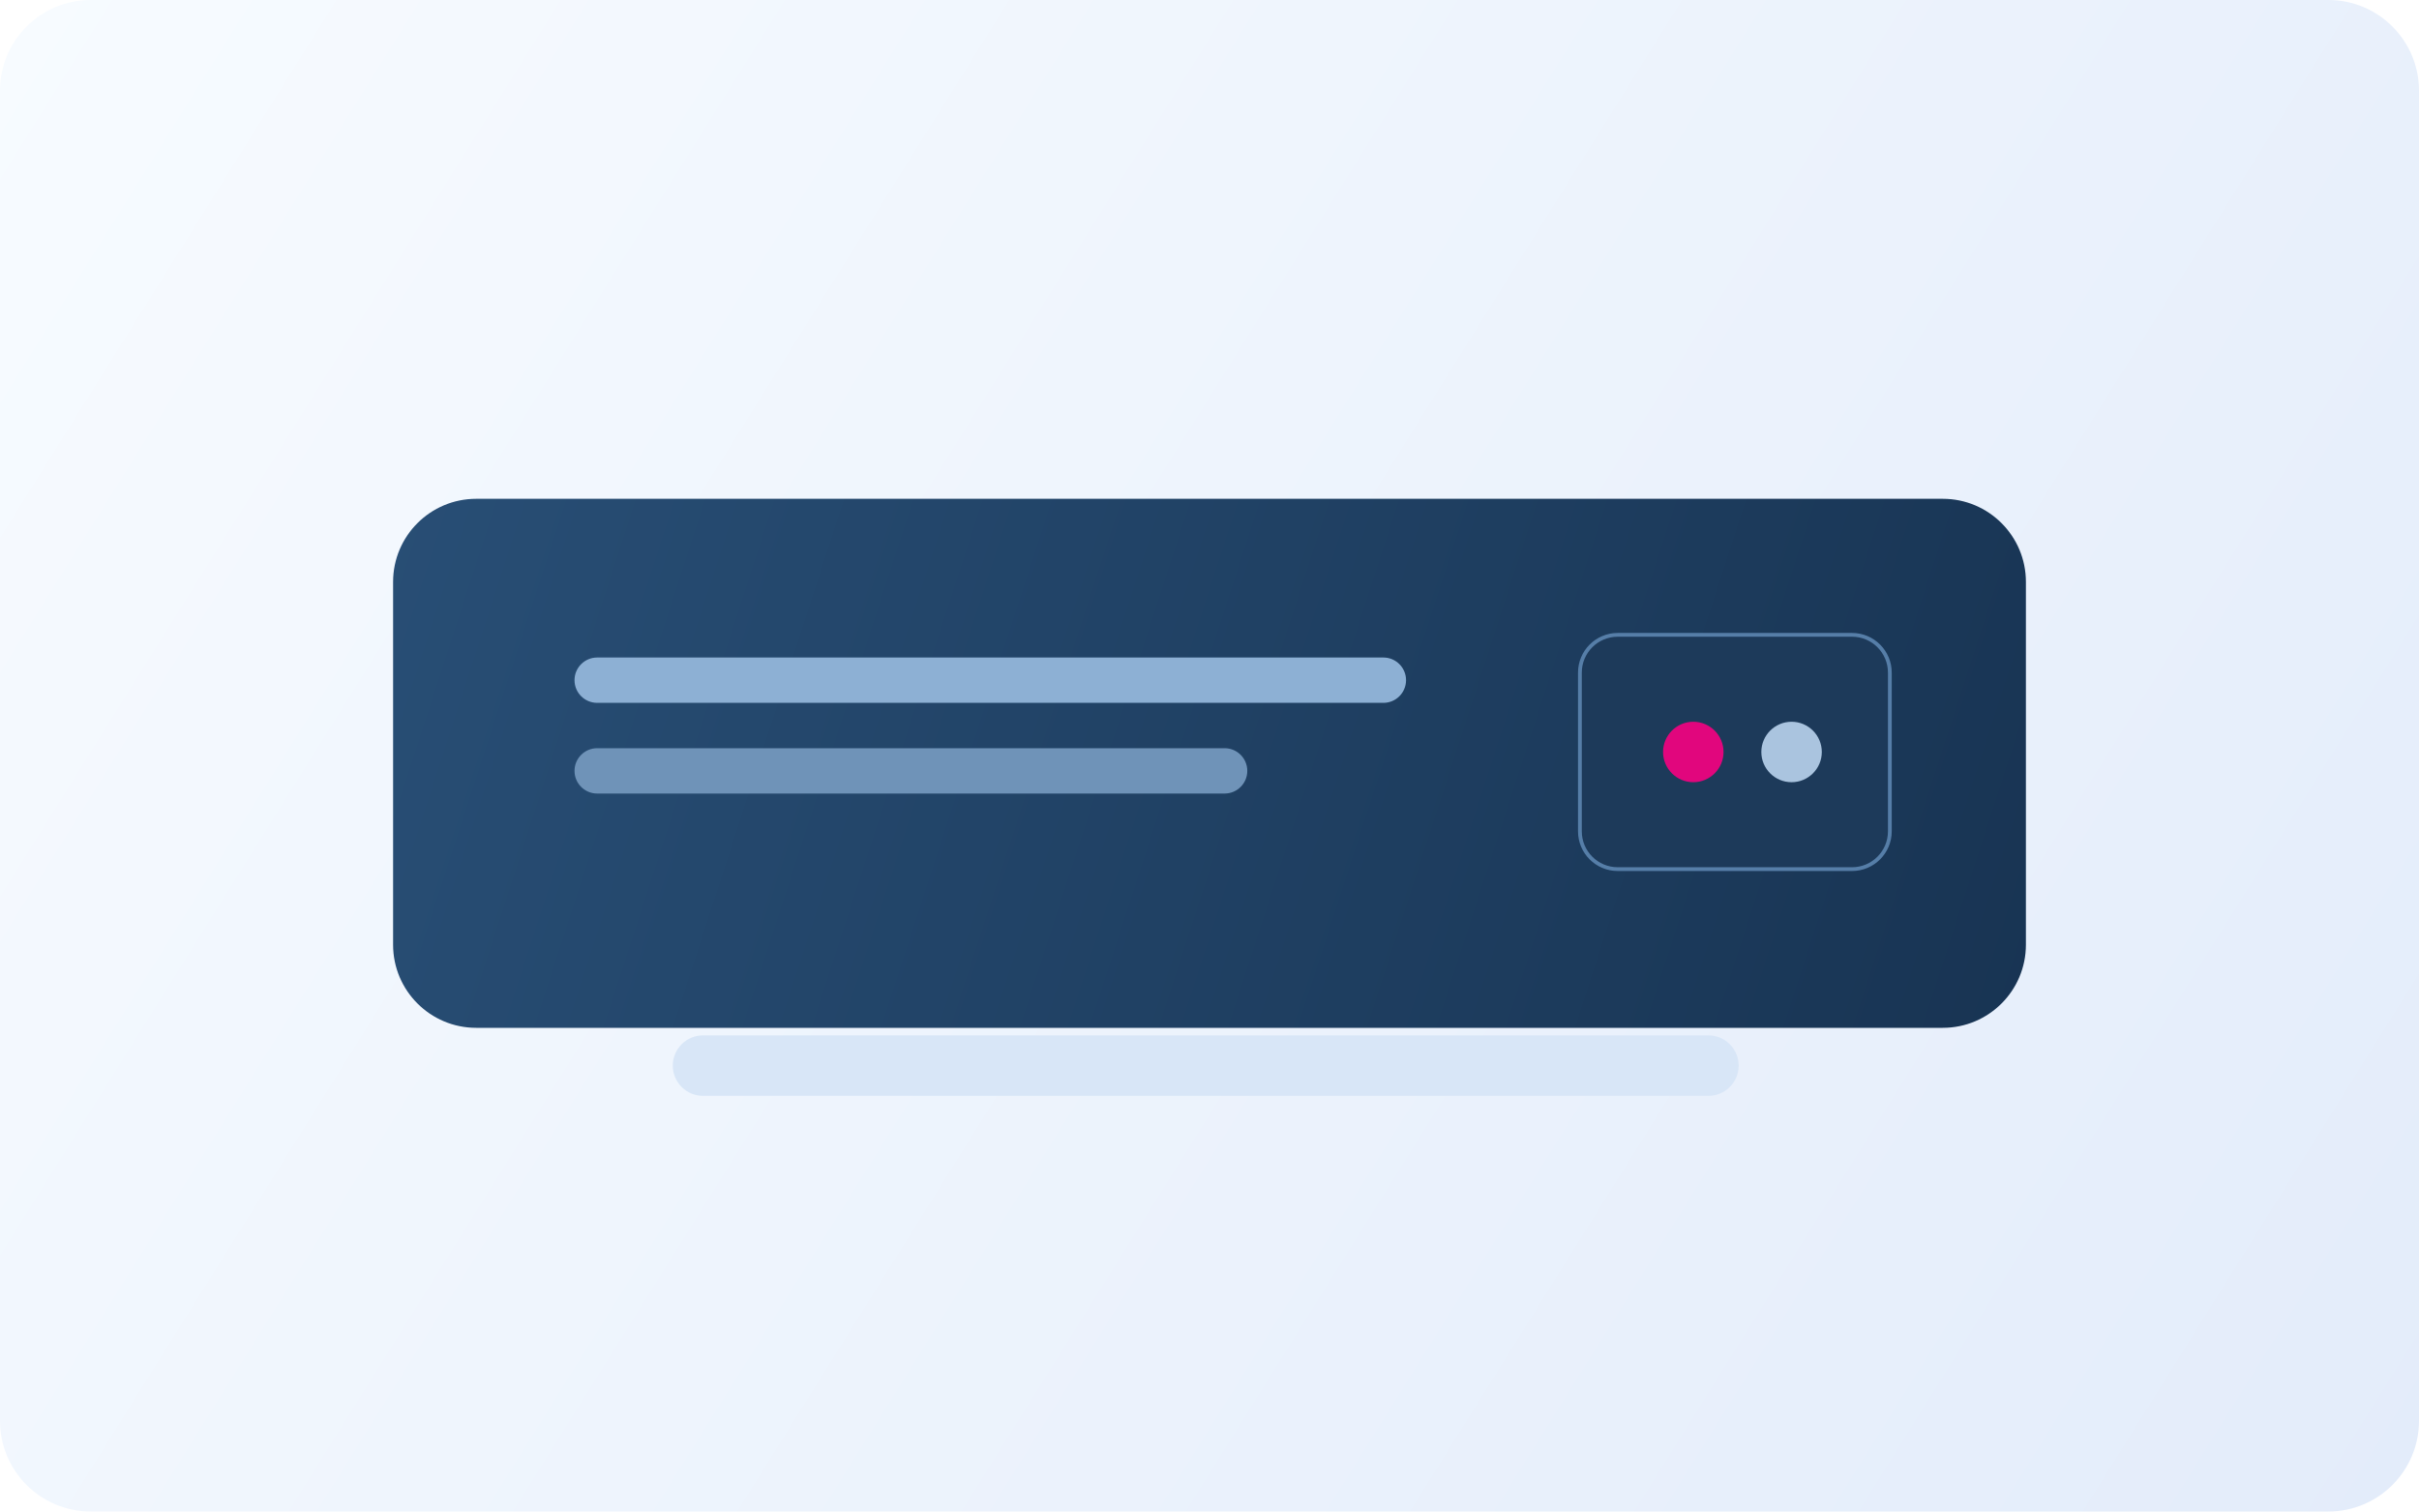
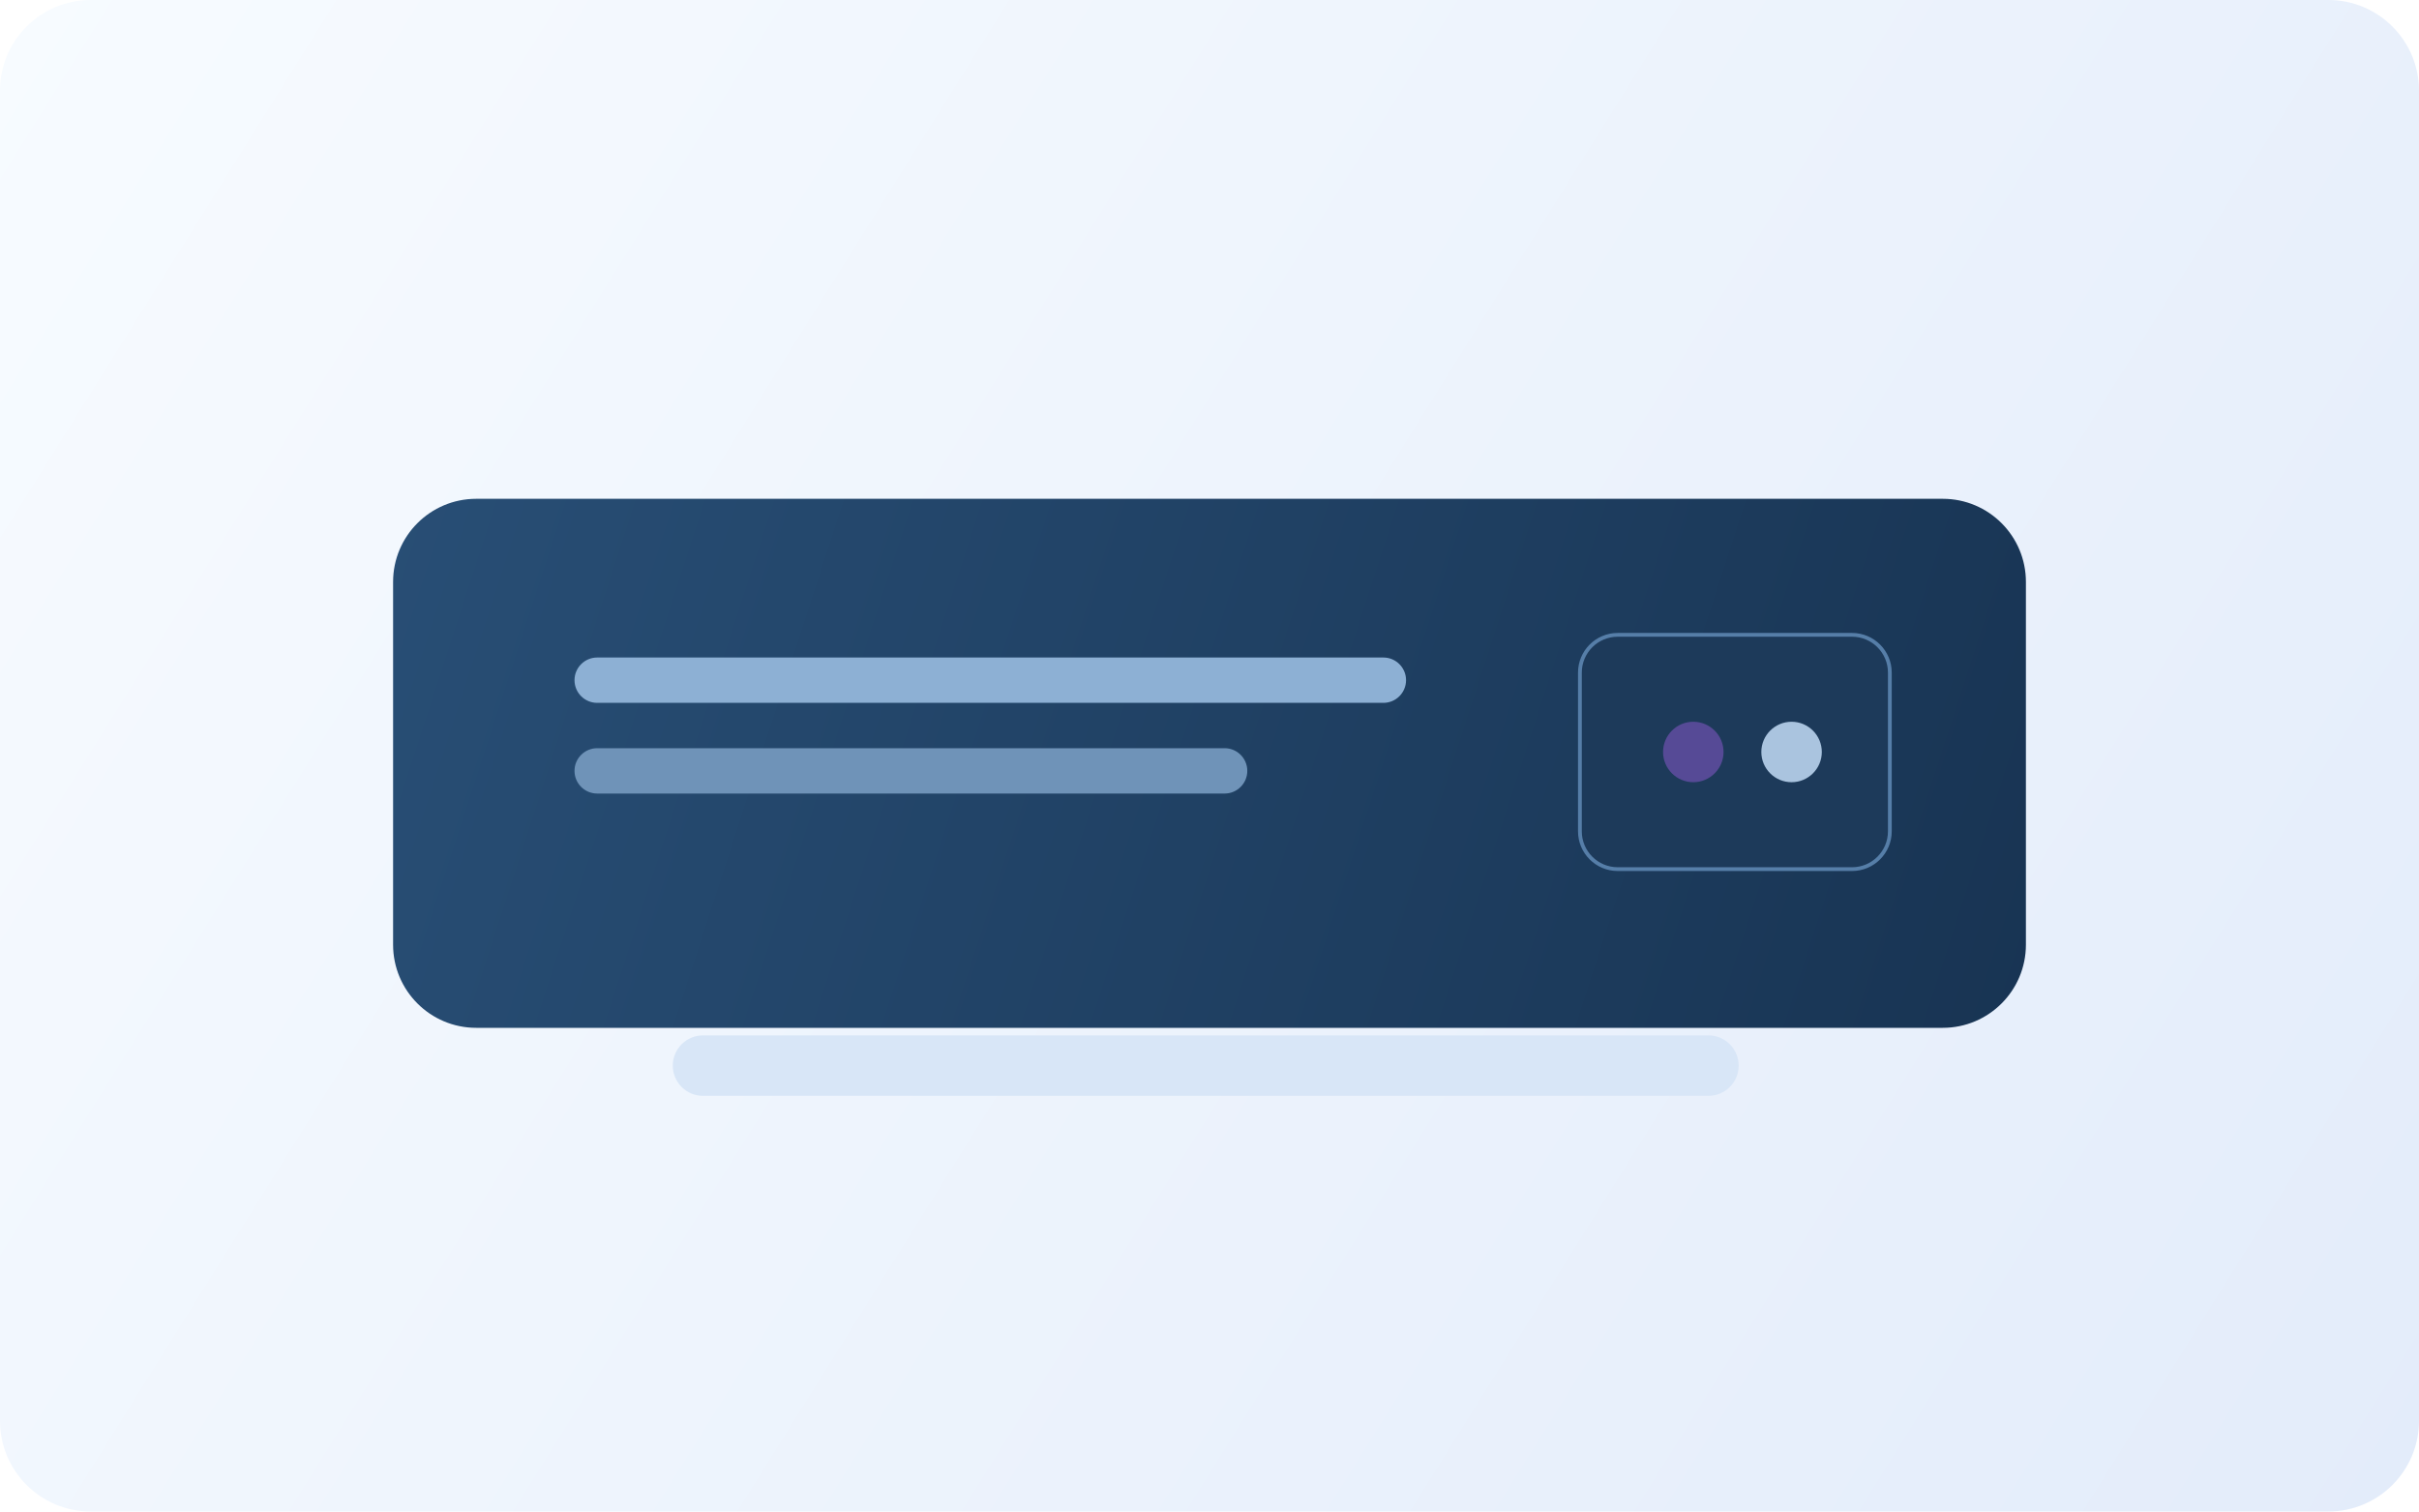
<svg xmlns="http://www.w3.org/2000/svg" width="640" height="400" viewBox="0 0 640 400" fill="none">
  <defs>
    <linearGradient id="bg5" x1="0" y1="0" x2="640" y2="400" gradientUnits="userSpaceOnUse">
      <stop stop-color="#F7FBFF" />
      <stop offset="1" stop-color="#E3ECFA" />
    </linearGradient>
    <linearGradient id="body5" x1="104" y1="132" x2="536" y2="272" gradientUnits="userSpaceOnUse">
      <stop stop-color="#284E75" />
      <stop offset="1" stop-color="#183453" />
    </linearGradient>
  </defs>
  <rect width="640" height="400" rx="24" fill="url(#bg5)" />
  <rect x="104" y="132" width="432" height="140" rx="22" fill="url(#body5)" />
  <rect x="152" y="174" width="220" height="12" rx="6" fill="#8DB0D4" />
  <rect x="152" y="198" width="178" height="12" rx="6" fill="#6F93B8" />
  <rect x="418" y="168" width="82" height="62" rx="10" fill="#1D3A5A" stroke="#567EA8" />
-   <circle cx="448" cy="199" r="8" fill="#E1067D" />
+   <circle cx="448" cy="199" r="8" fill="#564A96" />
  <circle cx="474" cy="199" r="8" fill="#AAC4DF" />
  <rect x="178" y="274" width="282" height="16" rx="8" fill="#D8E6F7" />
</svg>
